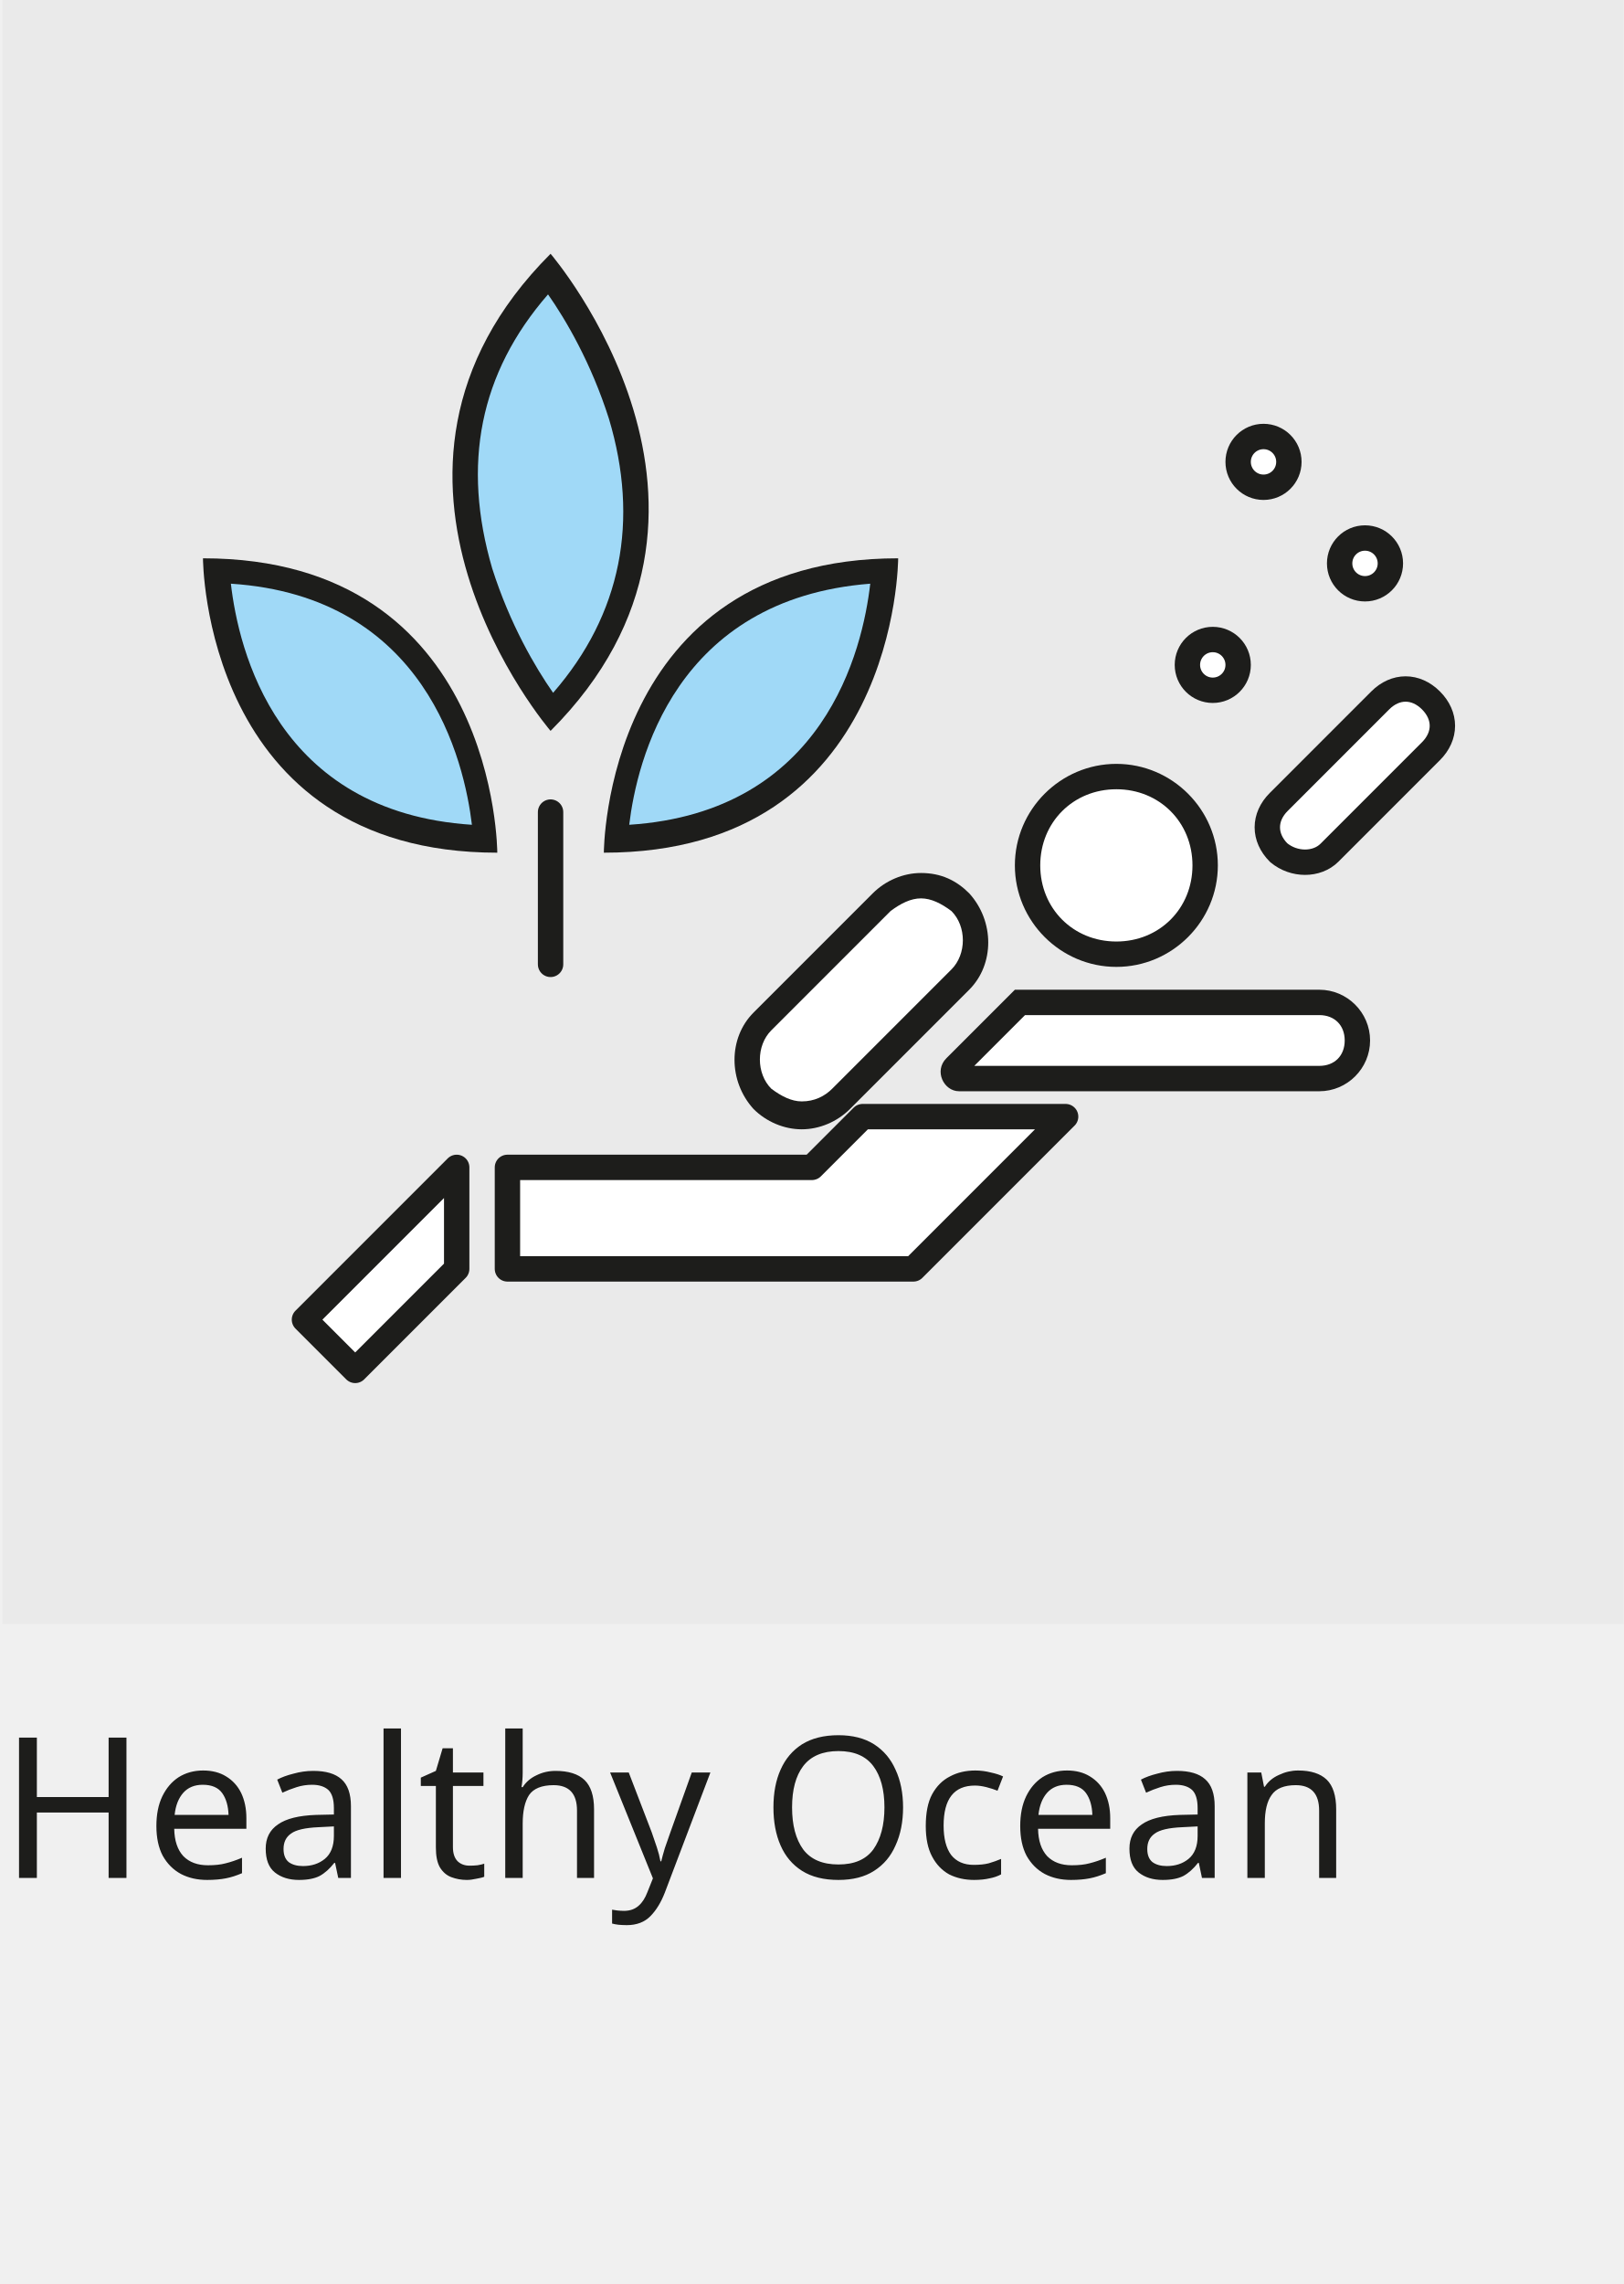
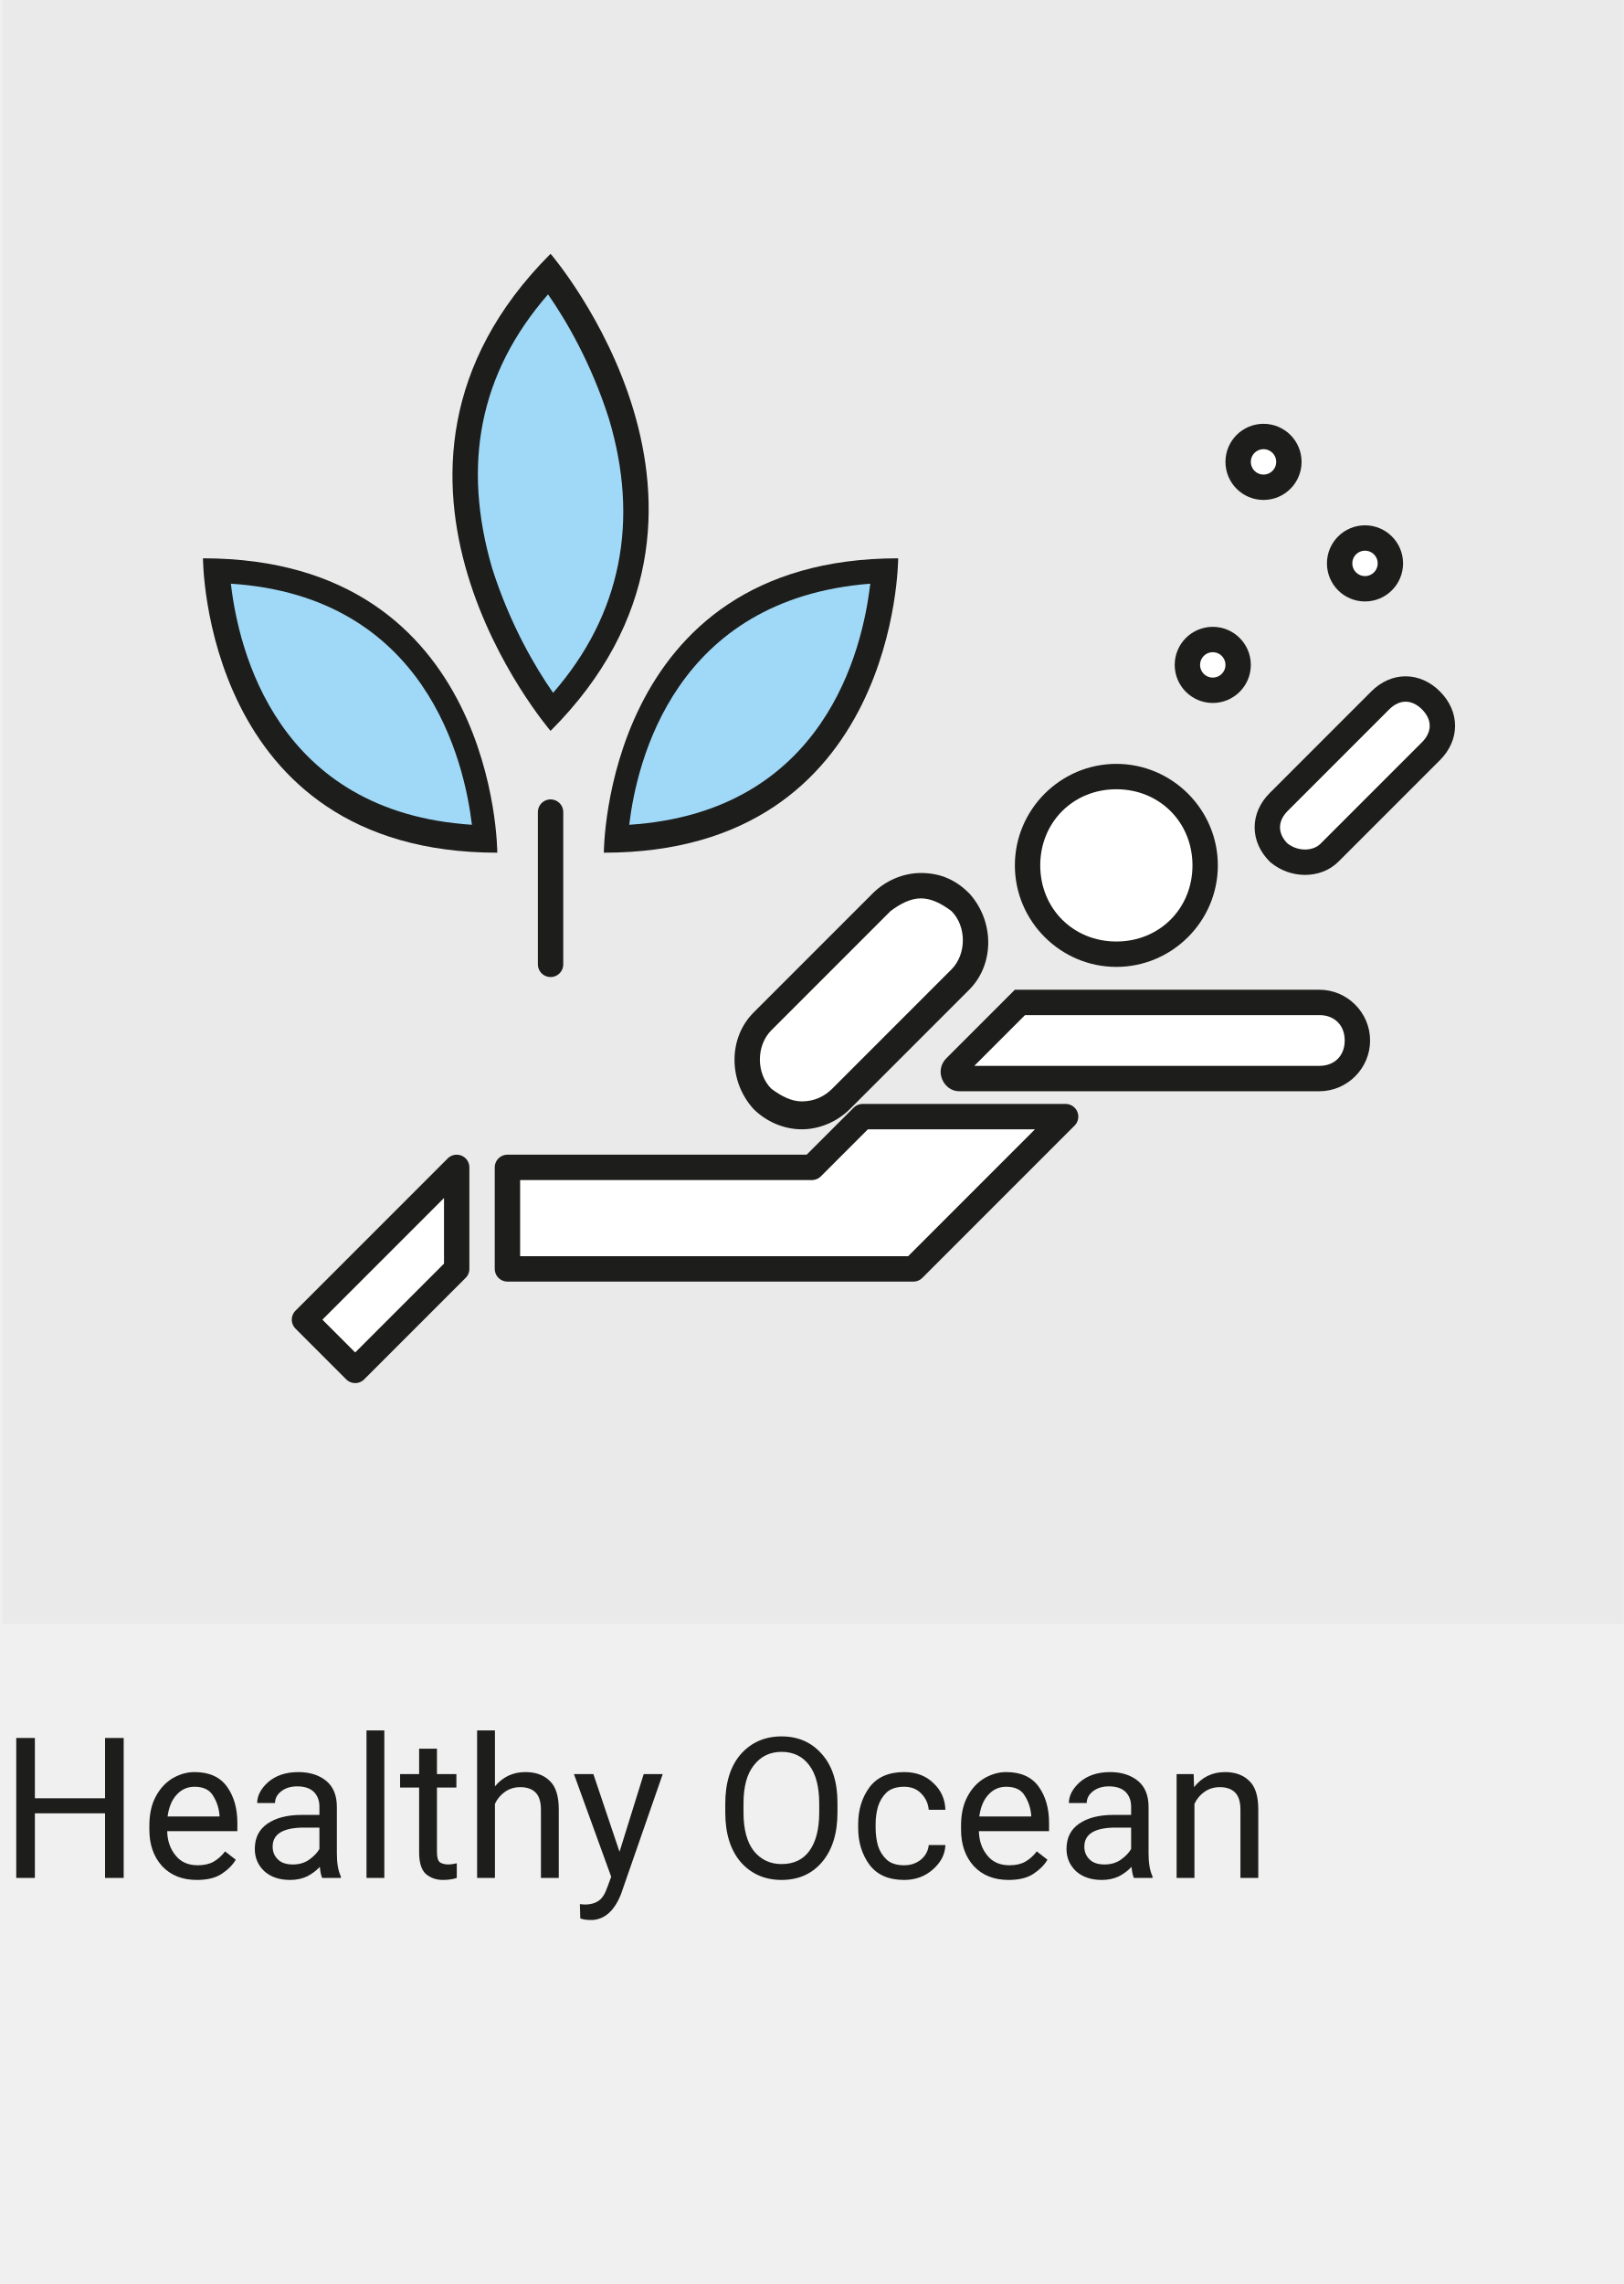
<svg xmlns="http://www.w3.org/2000/svg" version="1.1" id="Layer_1" x="0px" y="0px" viewBox="0 0 64 90" style="enable-background:new 0 0 64 90;" xml:space="preserve">
  <style type="text/css">
	.st0{fill:#1D1D1B;}
- 	.st1{font-family:'Roboto-Bold';}
+ 	.st1{font-family:'Roboto', sans-serif;}
	.st2{font-size:7.75px;}
	.st3{fill:#EAEAEA;}
	.st4{fill:#A0D9F7;}
	.st5{fill:#FFFFFF;}
	.st6{fill:#FFFFFF;stroke:#1D1D1B;stroke-linecap:round;stroke-linejoin:round;stroke-miterlimit:10;}
	.st7{fill:none;stroke:#1D1D1B;stroke-linecap:round;stroke-linejoin:round;stroke-miterlimit:10;}
</style>
  <text transform="matrix(1 0 0 1 -2.441406e-04 74)" class="st0 st1 st2">Healthy Ocean</text>
  <g>
    <rect x="0.1" y="0" class="st3" width="63.9" height="64" />
  </g>
  <g>
    <path class="st4" d="M24.3,33.1c0.1-2.2,1.3-10.3,10.6-10.6C34.7,24.6,33.5,32.8,24.3,33.1z" />
    <path class="st0" d="M34.3,23c-0.3,2.6-1.8,9-9.5,9.5C25.1,30,26.6,23.6,34.3,23 M35.4,22c-11.6,0-11.6,11.6-11.6,11.6   C35.4,33.6,35.4,22,35.4,22L35.4,22z" />
  </g>
  <g>
    <path class="st4" d="M19.1,33.1C9.8,32.8,8.7,24.6,8.5,22.5C17.8,22.8,18.9,30.9,19.1,33.1z" />
    <path class="st0" d="M9.1,23c7.7,0.5,9.2,7,9.5,9.5C10.9,32,9.4,25.6,9.1,23 M8,22c0,0,0,11.6,11.6,11.6C19.6,33.6,19.6,22,8,22   L8,22z" />
  </g>
  <g>
    <path class="st4" d="M21.7,28.1c-1.5-2-6.9-10-0.1-17.3C23.1,12.7,28.5,20.8,21.7,28.1z" />
    <path class="st0" d="M21.6,11.6c0.7,1,1.7,2.7,2.4,4.9c1.2,4,0.5,7.7-2.2,10.8c-0.7-1-1.7-2.7-2.4-4.9   C18.2,18.3,18.9,14.7,21.6,11.6 M21.7,10c-8.7,8.7,0,18.8,0,18.8C30.4,20.1,21.7,10,21.7,10L21.7,10z" />
  </g>
  <g>
    <g>
      <circle class="st5" cx="44" cy="34.1" r="3.5" />
      <path class="st0" d="M44,31.1c1.7,0,3,1.3,3,3s-1.3,3-3,3s-3-1.3-3-3S42.3,31.1,44,31.1 M44,30.1c-2.2,0-4,1.8-4,4    c0,2.2,1.8,4,4,4s4-1.8,4-4C48,31.9,46.2,30.1,44,30.1L44,30.1z" />
    </g>
    <g>
      <path class="st5" d="M37.9,42.5c-0.2,0-0.2-0.1-0.3-0.2c0-0.1-0.1-0.2,0.1-0.3l2.5-2.5H52c0.8,0,1.5,0.7,1.5,1.5s-0.7,1.5-1.5,1.5    H37.9z" />
      <path class="st0" d="M52,40c0.6,0,1,0.4,1,1s-0.4,1-1,1H38.4l2-2H52 M52,39H40l-2.7,2.7c-0.5,0.5-0.1,1.3,0.5,1.3H52    c1.1,0,2-0.9,2-2S53.1,39,52,39L52,39z" />
    </g>
    <g>
      <path class="st5" d="M31.7,43.9c-0.6,0-1.1-0.2-1.5-0.6c-0.8-0.8-0.8-2.2,0-3.1l4.7-4.7c0.4-0.4,0.9-0.6,1.5-0.6s1.1,0.2,1.5,0.6    s0.6,0.9,0.6,1.5s-0.2,1.1-0.6,1.5l-4.7,4.7C32.8,43.7,32.2,43.9,31.7,43.9z" />
      <path class="st0" d="M36.3,35.4c0.4,0,0.8,0.2,1.2,0.5c0.6,0.6,0.6,1.7,0,2.3l-4.7,4.7c-0.3,0.3-0.7,0.5-1.2,0.5    c-0.4,0-0.8-0.2-1.2-0.5c-0.6-0.6-0.6-1.7,0-2.3l4.7-4.7C35.5,35.6,35.9,35.4,36.3,35.4 M36.3,34.4c-0.7,0-1.4,0.3-1.9,0.8    l-4.7,4.7c-1,1-1,2.7,0,3.8c0.5,0.5,1.2,0.8,1.9,0.8s1.4-0.3,1.9-0.8l4.7-4.7c1-1,1-2.7,0-3.8C37.7,34.7,37.1,34.4,36.3,34.4    L36.3,34.4z" />
    </g>
    <path class="st6" d="M52.4,33.6l4-4c0.6-0.6,0.6-1.4,0-2l0,0c-0.6-0.6-1.4-0.6-2,0l-4,4c-0.6,0.6-0.6,1.4,0,2l0,0   C51,34.1,51.9,34.1,52.4,33.6z" />
    <polygon class="st6" points="42,44 36,50 20,50 20,46 32,46 34,44  " />
    <polygon class="st6" points="18,46 12,52 14,54 18,50  " />
    <circle class="st6" cx="47.8" cy="26.2" r="1" />
    <circle class="st6" cx="53.8" cy="22.2" r="1" />
    <circle class="st6" cx="49.8" cy="18.2" r="1" />
  </g>
  <g>
    <line class="st7" x1="21.7" y1="38" x2="21.7" y2="32" />
  </g>
  <path class="st7" d="M25.7,34" />
</svg>
